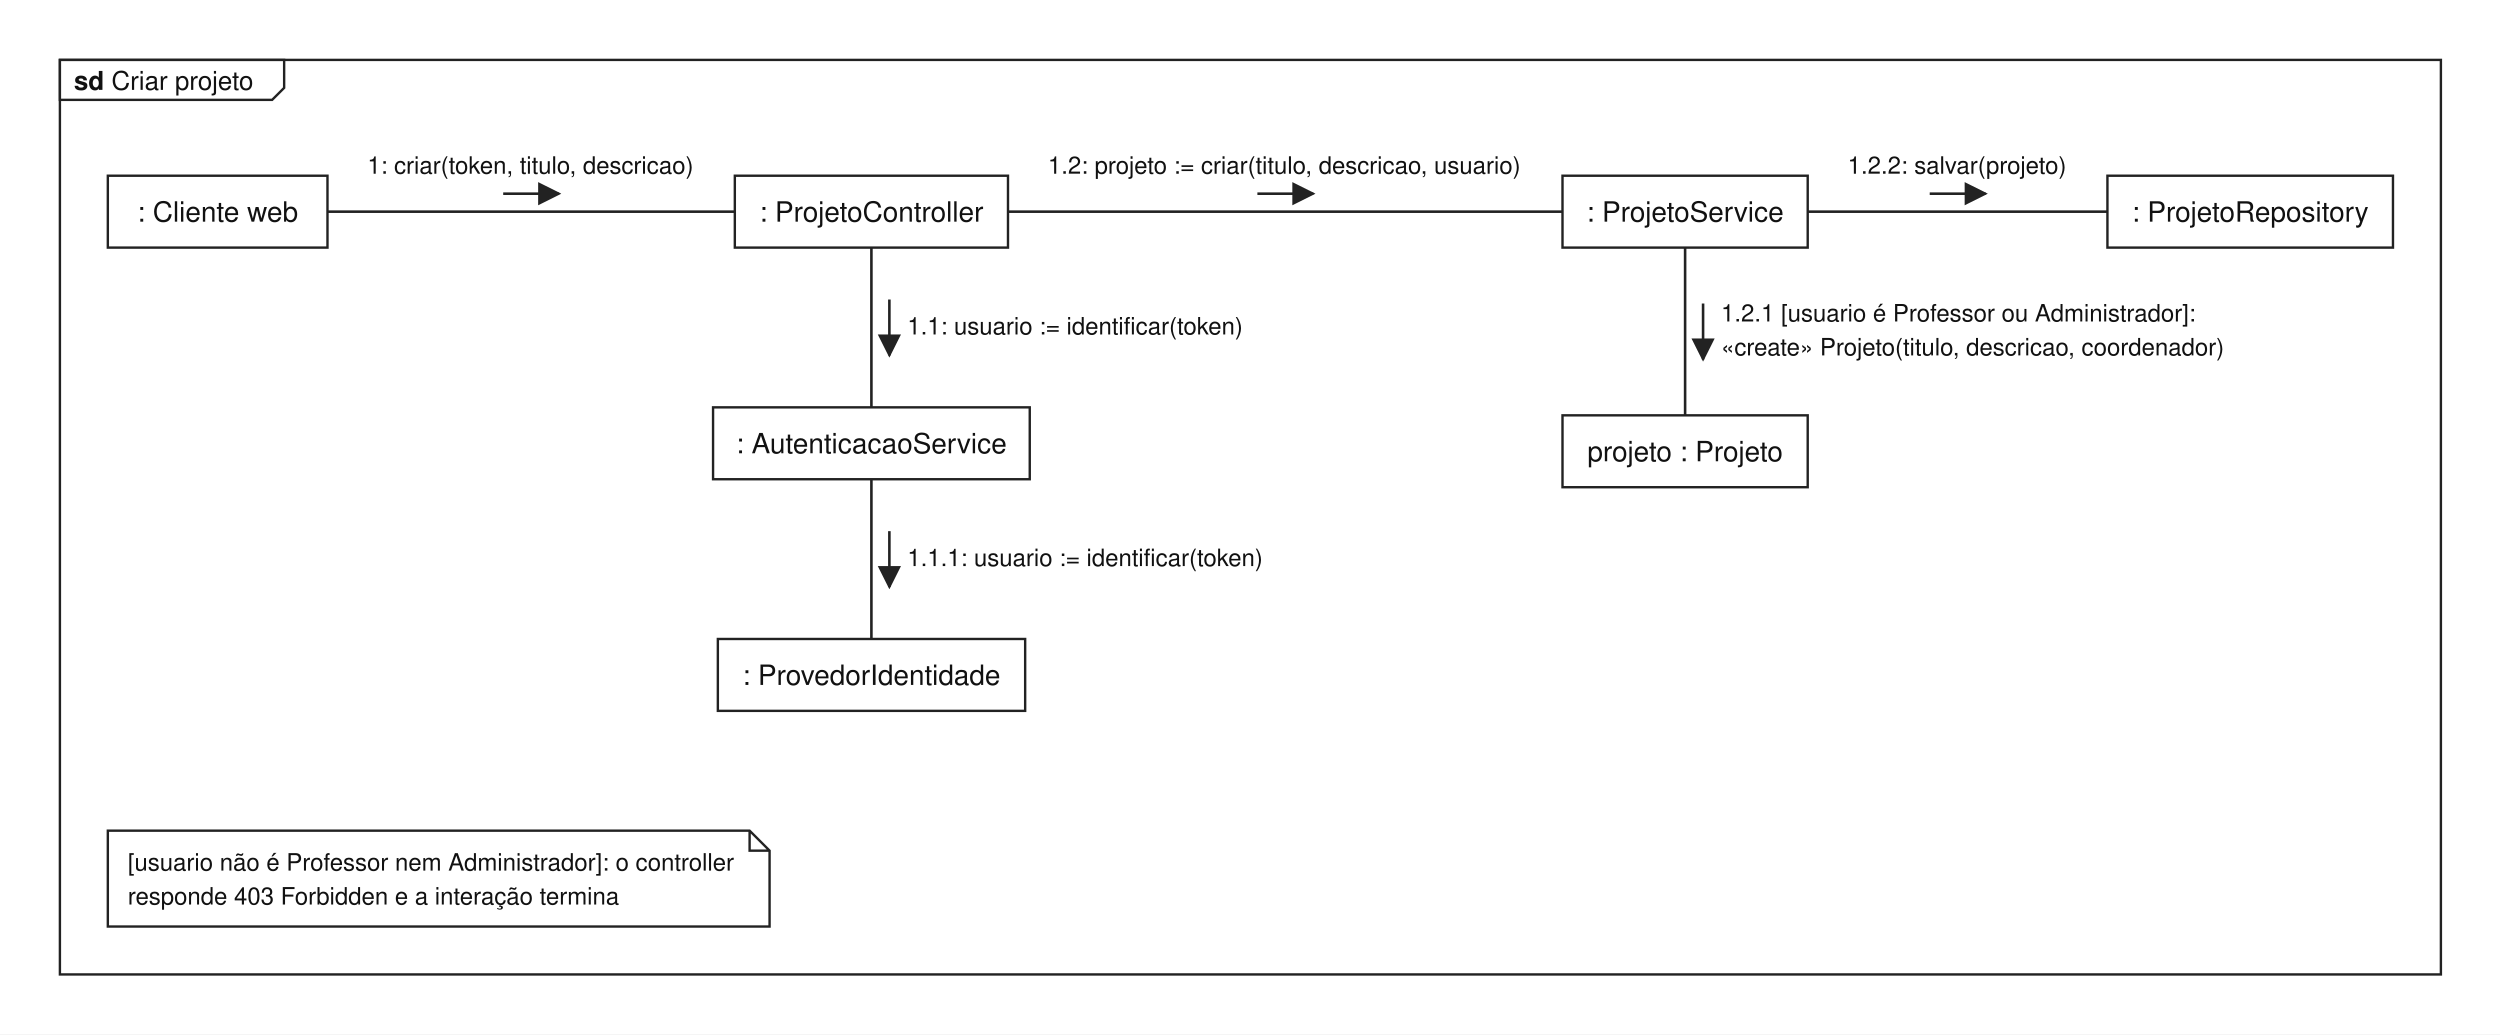
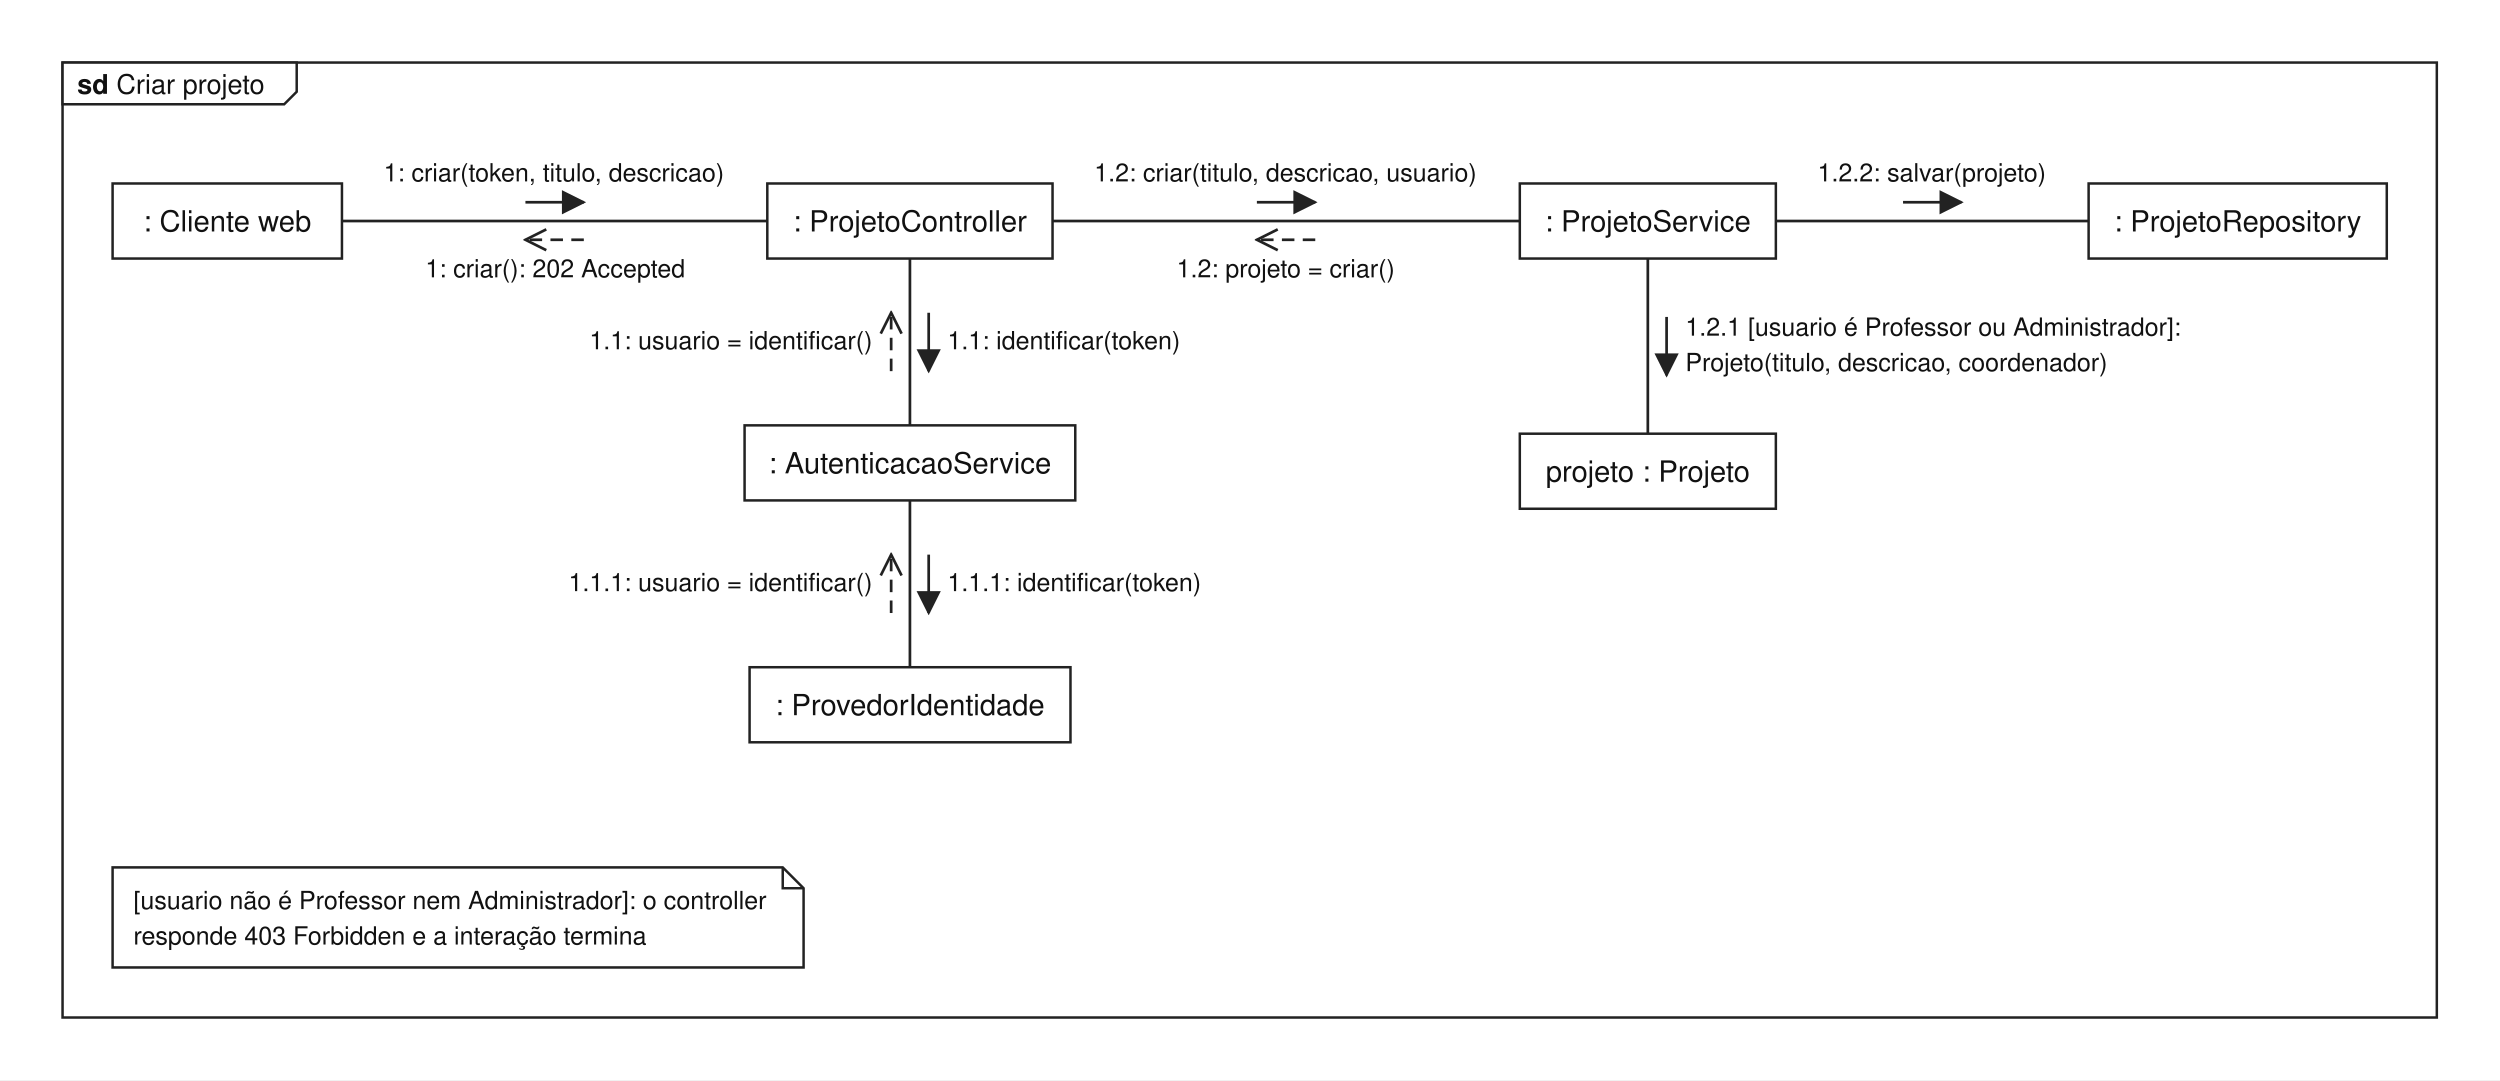
- <svg xmlns="http://www.w3.org/2000/svg" width="1252" height="518" viewBox="0 0 1252 518" font-family="Helvetica, Arial, 'Liberation Sans', sans-serif">
+ <svg xmlns="http://www.w3.org/2000/svg" width="1199" height="518" viewBox="0 0 1199 518" font-family="Helvetica, Arial, 'Liberation Sans', sans-serif">
  <defs>
    <marker id="seta" viewBox="0 0 12 12" refX="11" refY="6" markerWidth="12" markerHeight="12" orient="auto-start-reverse" markerUnits="userSpaceOnUse">
      <path d="M1,1 L11,6 L1,11" fill="none" stroke="#222" stroke-width="1.3" />
    </marker>
    <marker id="seta_cheia" viewBox="0 0 12 12" refX="11" refY="6" markerWidth="12" markerHeight="12" orient="auto-start-reverse" markerUnits="userSpaceOnUse">
      <path d="M1,1 L11,6 L1,11 Z" fill="#222" stroke="#222" stroke-width="1" />
    </marker>
    <marker id="triangulo" viewBox="0 0 16 16" refX="15" refY="8" markerWidth="16" markerHeight="16" orient="auto-start-reverse" markerUnits="userSpaceOnUse">
      <path d="M1,1 L15,8 L1,15 Z" fill="#fff" stroke="#222" stroke-width="1.3" />
    </marker>
    <marker id="losango" viewBox="0 0 22 12" refX="21" refY="6" markerWidth="22" markerHeight="12" orient="auto-start-reverse" markerUnits="userSpaceOnUse">
      <path d="M1,6 L11,1 L21,6 L11,11 Z" fill="#222" stroke="#222" stroke-width="1.2" />
    </marker>
    <marker id="losango_vazio" viewBox="0 0 22 12" refX="21" refY="6" markerWidth="22" markerHeight="12" orient="auto-start-reverse" markerUnits="userSpaceOnUse">
      <path d="M1,6 L11,1 L21,6 L11,11 Z" fill="#fff" stroke="#222" stroke-width="1.2" />
    </marker>
  </defs>
-   <rect width="1252" height="518" fill="#fff" />
-   <rect x="30.0" y="30.0" width="1192.4" height="458.0" fill="none" stroke="#222" stroke-width="1.2" />
+   <rect width="1199" height="518" fill="#fff" />
+   <rect x="30.0" y="30.0" width="1138.7" height="458.0" fill="none" stroke="#222" stroke-width="1.2" />
  <path d="M30.0,30.0 H142.3 V44.0 L136.3,50.0 H30.0 Z" fill="#fff" stroke="#222" stroke-width="1.2" />
  <text x="37.0" y="45.0" font-size="13" text-anchor="start" font-weight="bold" font-style="normal" fill="#111">sd</text>
  <text x="55.8" y="45.0" font-size="13" text-anchor="start" font-weight="normal" font-style="normal" fill="#111">Criar projeto</text>
  <g transform="translate(54.0,88.0)">
    <path d="M0.0,328.0 H321.4 L331.4,338.0 V376.0 H0.0 Z M321.4,328.0 V338.0 H331.4" fill="#fff" stroke="#222" stroke-width="1.2" />
    <text x="10.0" y="348.0" font-size="12" text-anchor="start" font-weight="normal" font-style="normal" fill="#111">[usuario não é Professor nem Administrador]: o controller</text>
    <text x="10.0" y="365.0" font-size="12" text-anchor="start" font-weight="normal" font-style="normal" fill="#111">responde 403 Forbidden e a interação termina</text>
    <polyline points="110.0,18.0 314.0,18.0" fill="none" stroke="#222" stroke-width="1.3" />
    <polyline points="198.0,9.0 226.0,9.0" fill="none" stroke="#222" stroke-width="1.3" marker-end="url(#seta_cheia)" />
    <text x="130.0" y="-1.0" font-size="12" text-anchor="start" stroke="#fff" stroke-width="5" stroke-linejoin="round" paint-order="stroke" font-weight="normal" font-style="normal" fill="#111">1: criar(token, titulo, descricao)</text>
+     <polyline points="226.0,27.0 198.0,27.0" fill="none" stroke="#222" stroke-width="1.3" stroke-dasharray="6,4" marker-end="url(#seta)" />
+     <text x="150.0" y="45.0" font-size="12" text-anchor="start" stroke="#fff" stroke-width="5" stroke-linejoin="round" paint-order="stroke" font-weight="normal" font-style="normal" fill="#111">1: criar(): 202 Accepted</text>
    <polyline points="382.4,36.0 382.4,116.0" fill="none" stroke="#222" stroke-width="1.3" />
    <polyline points="391.4,62.0 391.4,90.0" fill="none" stroke="#222" stroke-width="1.3" marker-end="url(#seta_cheia)" />
-     <text x="400.4" y="79.5" font-size="12" text-anchor="start" stroke="#fff" stroke-width="5" stroke-linejoin="round" paint-order="stroke" font-weight="normal" font-style="normal" fill="#111">1.1: usuario := identificar(token)</text>
+     <text x="400.4" y="79.5" font-size="12" text-anchor="start" stroke="#fff" stroke-width="5" stroke-linejoin="round" paint-order="stroke" font-weight="normal" font-style="normal" fill="#111">1.1: identificar(token)</text>
+     <polyline points="373.4,90.0 373.4,62.0" fill="none" stroke="#222" stroke-width="1.3" stroke-dasharray="6,4" marker-end="url(#seta)" />
+     <text x="364.4" y="79.5" font-size="12" text-anchor="end" stroke="#fff" stroke-width="5" stroke-linejoin="round" paint-order="stroke" font-weight="normal" font-style="normal" fill="#111">1.1: usuario = identificar()</text>
    <polyline points="382.4,152.0 382.4,232.0" fill="none" stroke="#222" stroke-width="1.3" />
    <polyline points="391.4,178.0 391.4,206.0" fill="none" stroke="#222" stroke-width="1.3" marker-end="url(#seta_cheia)" />
-     <text x="400.4" y="195.5" font-size="12" text-anchor="start" stroke="#fff" stroke-width="5" stroke-linejoin="round" paint-order="stroke" font-weight="normal" font-style="normal" fill="#111">1.1.1: usuario := identificar(token)</text>
-     <polyline points="450.8,18.0 728.5,18.0" fill="none" stroke="#222" stroke-width="1.3" />
-     <polyline points="575.7,9.0 603.7,9.0" fill="none" stroke="#222" stroke-width="1.3" marker-end="url(#seta_cheia)" />
-     <text x="470.8" y="-1.0" font-size="12" text-anchor="start" stroke="#fff" stroke-width="5" stroke-linejoin="round" paint-order="stroke" font-weight="normal" font-style="normal" fill="#111">1.2: projeto := criar(titulo, descricao, usuario)</text>
-     <polyline points="851.3,18.0 1001.4,18.0" fill="none" stroke="#222" stroke-width="1.3" />
-     <polyline points="912.4,9.0 940.4,9.0" fill="none" stroke="#222" stroke-width="1.3" marker-end="url(#seta_cheia)" />
-     <text x="871.3" y="-1.0" font-size="12" text-anchor="start" stroke="#fff" stroke-width="5" stroke-linejoin="round" paint-order="stroke" font-weight="normal" font-style="normal" fill="#111">1.2.2: salvar(projeto)</text>
-     <polyline points="789.9,36.0 789.9,120.0" fill="none" stroke="#222" stroke-width="1.3" />
-     <polyline points="798.9,64.0 798.9,92.0" fill="none" stroke="#222" stroke-width="1.3" marker-end="url(#seta_cheia)" />
-     <text x="807.9" y="73.0" font-size="12" text-anchor="start" stroke="#fff" stroke-width="5" stroke-linejoin="round" paint-order="stroke" font-weight="normal" font-style="normal" fill="#111">1.2.1 [usuario é Professor ou Administrador]:</text>
-     <text x="807.9" y="90.0" font-size="12" text-anchor="start" stroke="#fff" stroke-width="5" stroke-linejoin="round" paint-order="stroke" font-weight="normal" font-style="normal" fill="#111">«create» Projeto(titulo, descricao, coordenador)</text>
+     <text x="400.4" y="195.5" font-size="12" text-anchor="start" stroke="#fff" stroke-width="5" stroke-linejoin="round" paint-order="stroke" font-weight="normal" font-style="normal" fill="#111">1.1.1: identificar(token)</text>
+     <polyline points="373.4,206.0 373.4,178.0" fill="none" stroke="#222" stroke-width="1.3" stroke-dasharray="6,4" marker-end="url(#seta)" />
+     <text x="364.4" y="195.5" font-size="12" text-anchor="end" stroke="#fff" stroke-width="5" stroke-linejoin="round" paint-order="stroke" font-weight="normal" font-style="normal" fill="#111">1.1.1: usuario = identificar()</text>
+     <polyline points="450.8,18.0 674.9,18.0" fill="none" stroke="#222" stroke-width="1.3" />
+     <polyline points="548.8,9.0 576.8,9.0" fill="none" stroke="#222" stroke-width="1.3" marker-end="url(#seta_cheia)" />
+     <text x="470.8" y="-1.0" font-size="12" text-anchor="start" stroke="#fff" stroke-width="5" stroke-linejoin="round" paint-order="stroke" font-weight="normal" font-style="normal" fill="#111">1.2: criar(titulo, descricao, usuario)</text>
+     <polyline points="576.8,27.0 548.8,27.0" fill="none" stroke="#222" stroke-width="1.3" stroke-dasharray="6,4" marker-end="url(#seta)" />
+     <text x="510.3" y="45.0" font-size="12" text-anchor="start" stroke="#fff" stroke-width="5" stroke-linejoin="round" paint-order="stroke" font-weight="normal" font-style="normal" fill="#111">1.2: projeto = criar()</text>
+     <polyline points="797.7,18.0 947.7,18.0" fill="none" stroke="#222" stroke-width="1.3" />
+     <polyline points="858.7,9.0 886.7,9.0" fill="none" stroke="#222" stroke-width="1.3" marker-end="url(#seta_cheia)" />
+     <text x="817.7" y="-1.0" font-size="12" text-anchor="start" stroke="#fff" stroke-width="5" stroke-linejoin="round" paint-order="stroke" font-weight="normal" font-style="normal" fill="#111">1.2.2: salvar(projeto)</text>
+     <polyline points="736.3,36.0 736.3,120.0" fill="none" stroke="#222" stroke-width="1.3" />
+     <polyline points="745.3,64.0 745.3,92.0" fill="none" stroke="#222" stroke-width="1.3" marker-end="url(#seta_cheia)" />
+     <text x="754.3" y="73.0" font-size="12" text-anchor="start" stroke="#fff" stroke-width="5" stroke-linejoin="round" paint-order="stroke" font-weight="normal" font-style="normal" fill="#111">1.2.1 [usuario é Professor ou Administrador]:</text>
+     <text x="754.3" y="90.0" font-size="12" text-anchor="start" stroke="#fff" stroke-width="5" stroke-linejoin="round" paint-order="stroke" font-weight="normal" font-style="normal" fill="#111">Projeto(titulo, descricao, coordenador)</text>
    <rect x="0.0" y="0.0" width="110.0" height="36.0" fill="#fff" stroke="#222" stroke-width="1.2" />
    <text x="55.0" y="23.0" font-size="14" text-anchor="middle" font-weight="normal" font-style="normal" fill="#111">: Cliente web</text>
    <rect x="314.0" y="0.0" width="136.8" height="36.0" fill="#fff" stroke="#222" stroke-width="1.2" />
    <text x="382.4" y="23.0" font-size="14" text-anchor="middle" font-weight="normal" font-style="normal" fill="#111">: ProjetoController</text>
    <rect x="303.1" y="116.0" width="158.6" height="36.0" fill="#fff" stroke="#222" stroke-width="1.2" />
    <text x="382.4" y="139.0" font-size="14" text-anchor="middle" font-weight="normal" font-style="normal" fill="#111">: AutenticacaoService</text>
    <rect x="305.5" y="232.0" width="153.9" height="36.0" fill="#fff" stroke="#222" stroke-width="1.2" />
    <text x="382.4" y="255.0" font-size="14" text-anchor="middle" font-weight="normal" font-style="normal" fill="#111">: ProvedorIdentidade</text>
-     <rect x="728.5" y="0.0" width="122.8" height="36.0" fill="#fff" stroke="#222" stroke-width="1.2" />
-     <text x="789.9" y="23.0" font-size="14" text-anchor="middle" font-weight="normal" font-style="normal" fill="#111">: ProjetoService</text>
-     <rect x="728.5" y="120.0" width="122.8" height="36.0" fill="#fff" stroke="#222" stroke-width="1.2" />
-     <text x="789.9" y="143.0" font-size="14" text-anchor="middle" font-weight="normal" font-style="normal" fill="#111">projeto : Projeto</text>
-     <rect x="1001.4" y="0.0" width="143.0" height="36.0" fill="#fff" stroke="#222" stroke-width="1.2" />
-     <text x="1072.9" y="23.0" font-size="14" text-anchor="middle" font-weight="normal" font-style="normal" fill="#111">: ProjetoRepository</text>
+     <rect x="674.9" y="0.0" width="122.8" height="36.0" fill="#fff" stroke="#222" stroke-width="1.2" />
+     <text x="736.3" y="23.0" font-size="14" text-anchor="middle" font-weight="normal" font-style="normal" fill="#111">: ProjetoService</text>
+     <rect x="674.9" y="120.0" width="122.8" height="36.0" fill="#fff" stroke="#222" stroke-width="1.2" />
+     <text x="736.3" y="143.0" font-size="14" text-anchor="middle" font-weight="normal" font-style="normal" fill="#111">projeto : Projeto</text>
+     <rect x="947.7" y="0.0" width="143.0" height="36.0" fill="#fff" stroke="#222" stroke-width="1.2" />
+     <text x="1019.2" y="23.0" font-size="14" text-anchor="middle" font-weight="normal" font-style="normal" fill="#111">: ProjetoRepository</text>
  </g>
</svg>
